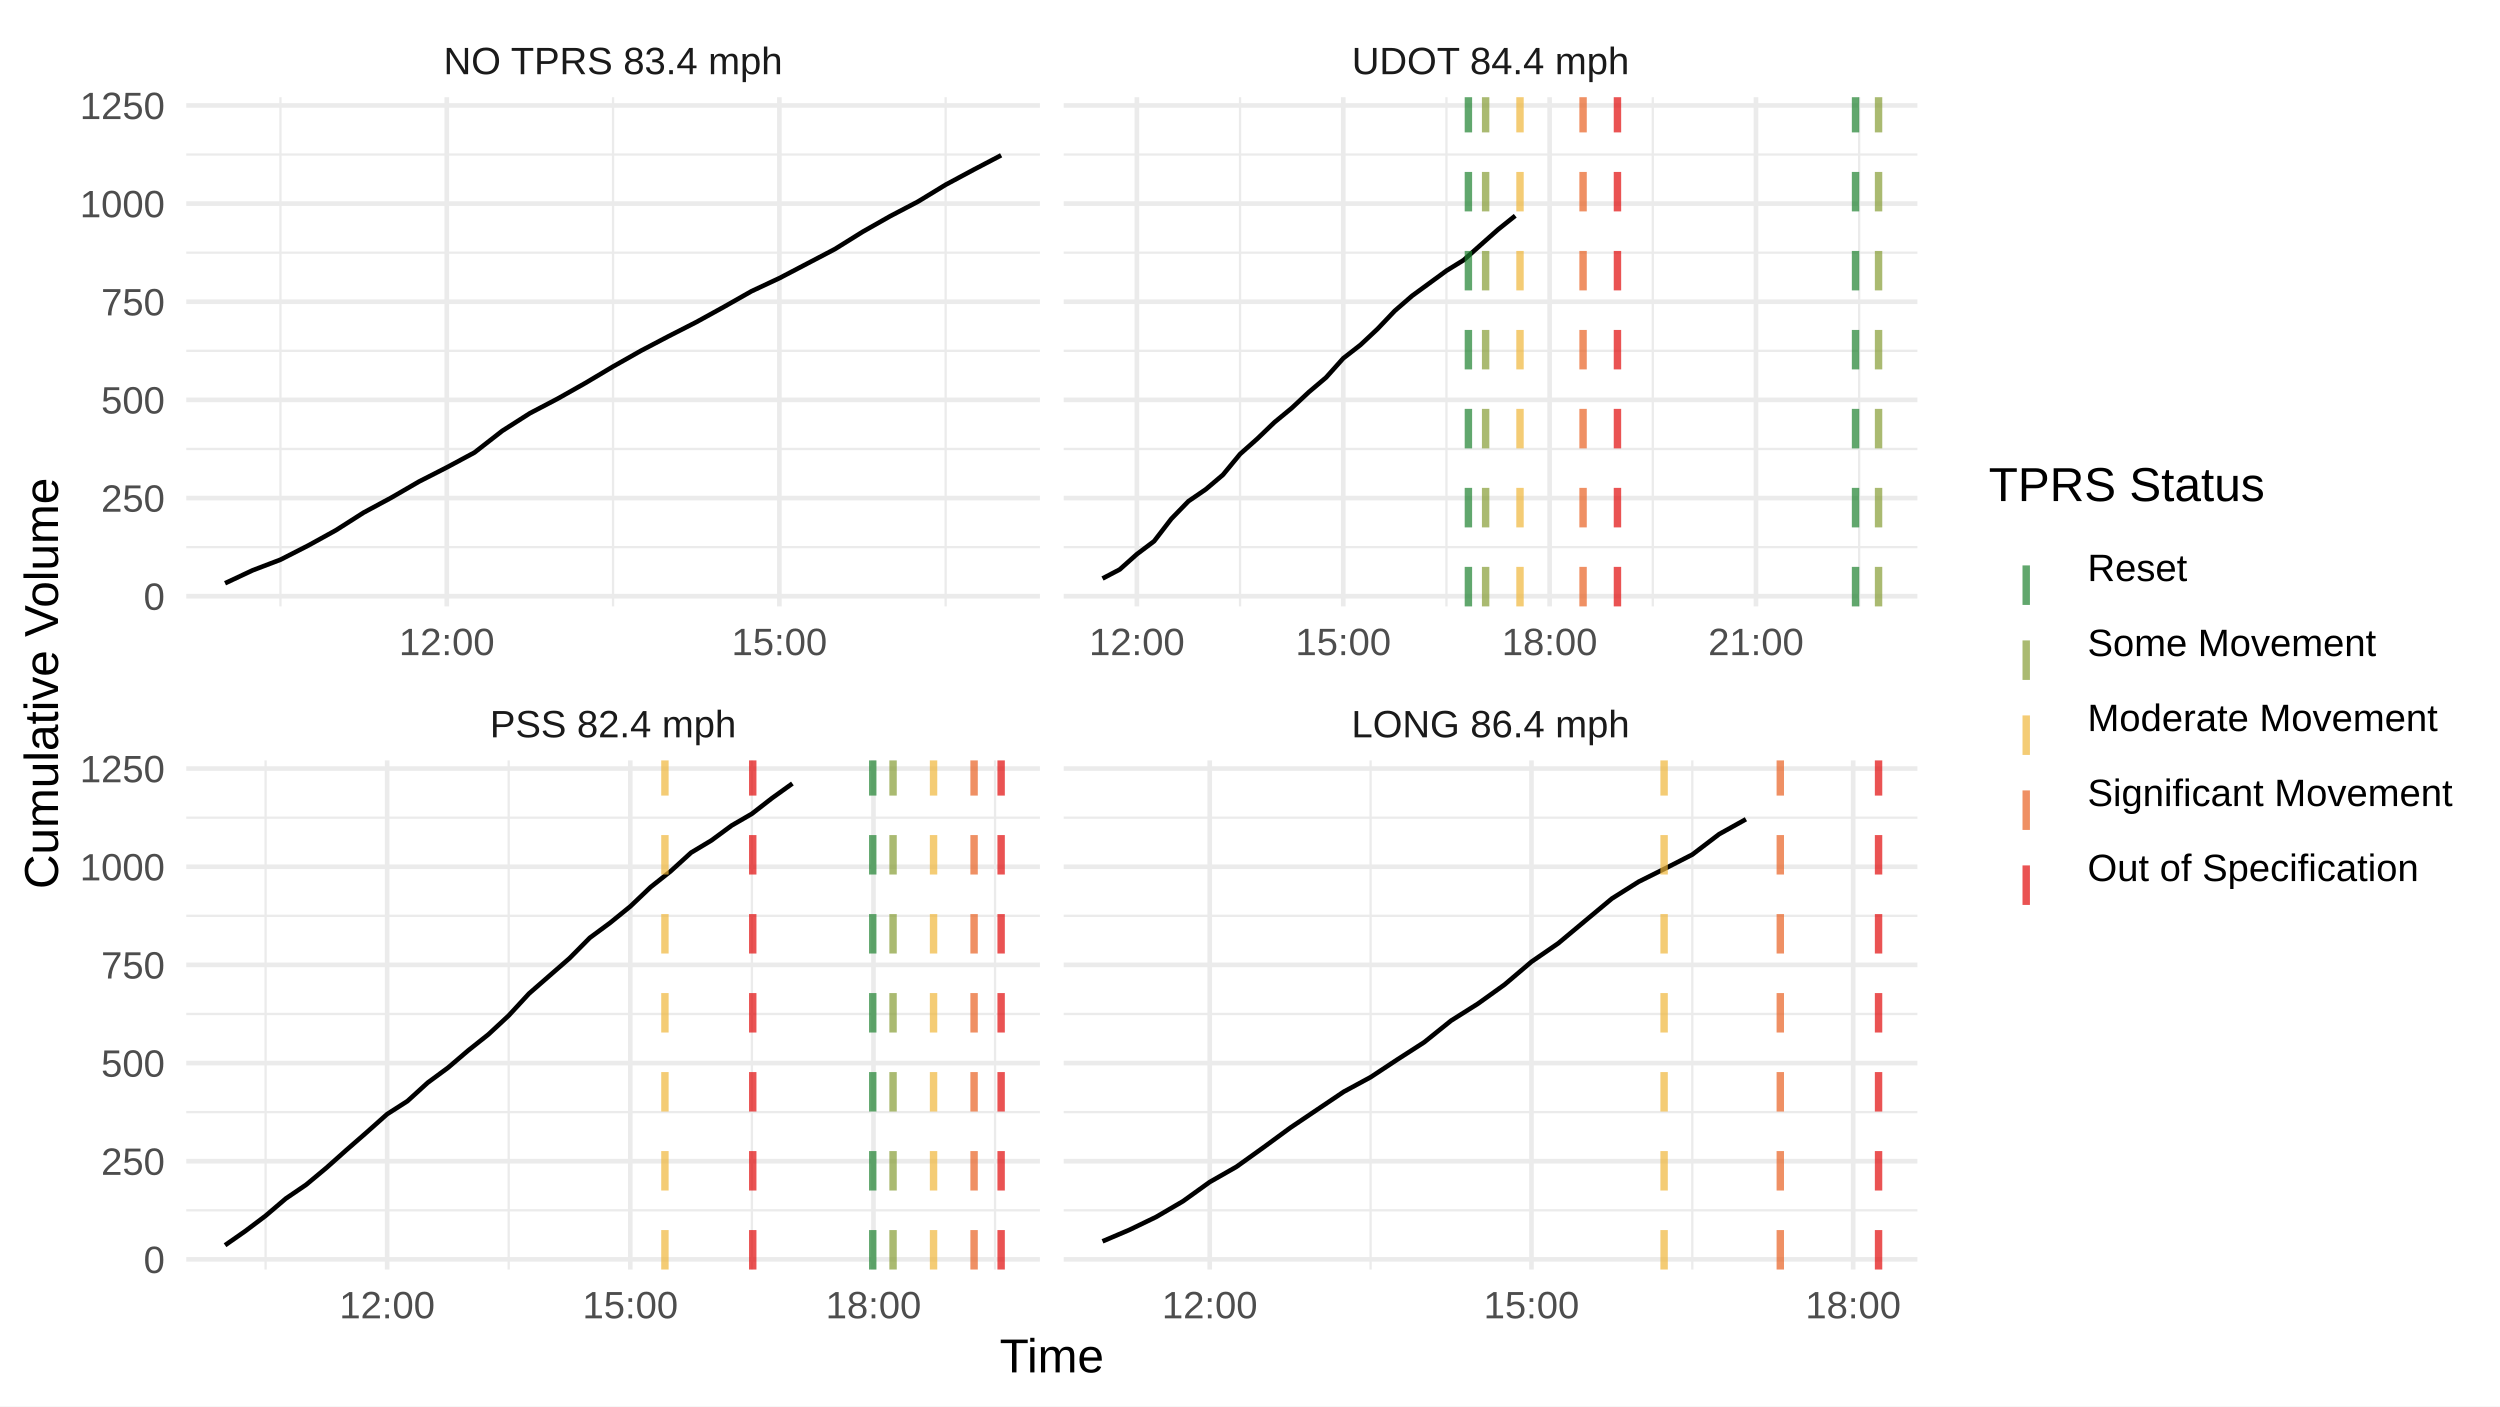
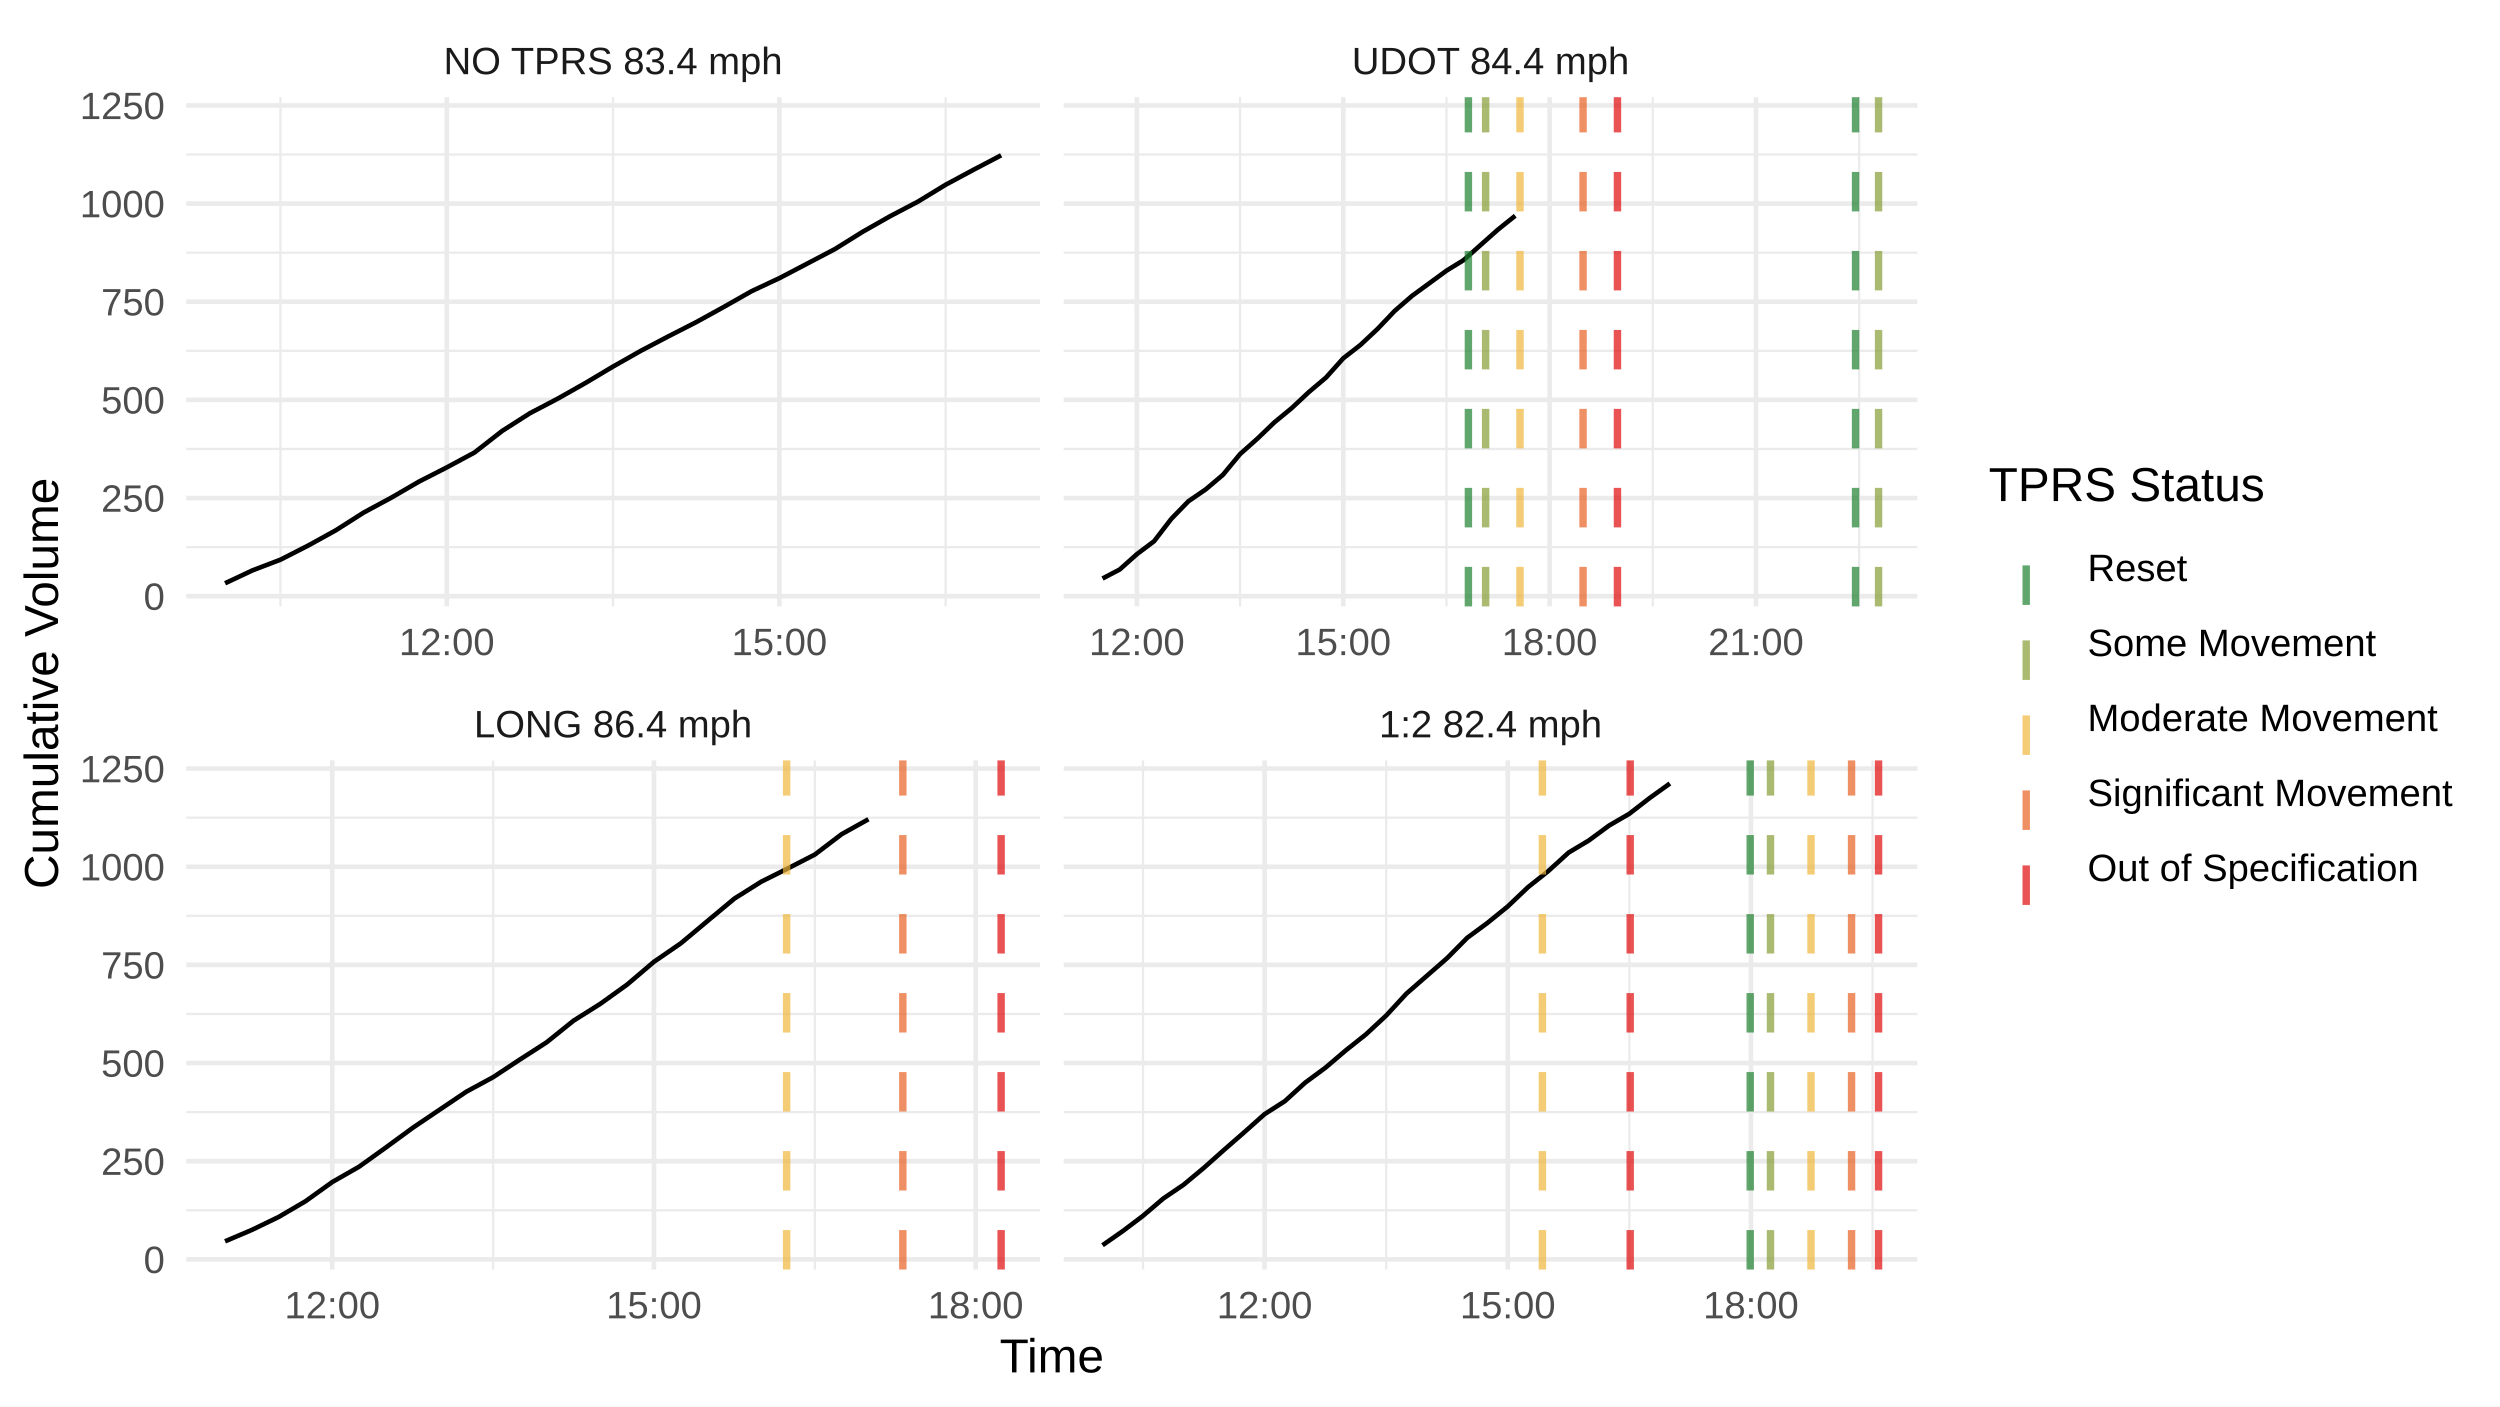
<svg xmlns="http://www.w3.org/2000/svg" width="576.00pt" height="324.00pt" viewBox="0 0 576.00 324.00">
  <g class="svglite">
    <defs>
      <style type="text/css">
    .svglite line, .svglite polyline, .svglite polygon, .svglite path, .svglite rect, .svglite circle {
      fill: none;
      stroke: #000000;
      stroke-linecap: round;
      stroke-linejoin: round;
      stroke-miterlimit: 10.00;
    }
    .svglite text {
      white-space: pre;
    }
    .svglite g.glyphgroup path {
      fill: inherit;
      stroke: none;
    }
  </style>
    </defs>
    <rect width="100%" height="100%" style="stroke: none; fill: #FFFFFF;" />
    <defs>
      <clipPath id="cpMC4wMHw1NzYuMDB8MC4wMHwzMjQuMDA=">
        <rect x="0.00" y="0.00" width="576.00" height="324.00" />
      </clipPath>
    </defs>
    <g clip-path="url(#cpMC4wMHw1NzYuMDB8MC4wMHwzMjQuMDA=)">
      <rect x="0.00" y="0" width="576.00" height="324.00" style="stroke-width: 1.07; stroke: none; fill: #FFFFFF;" />
    </g>
    <defs>
      <clipPath id="cpNDIuOTF8MjM5LjYwfDIyLjQwfDEzOS43MQ==">
        <rect x="42.91" y="22.40" width="196.69" height="117.31" />
      </clipPath>
    </defs>
    <g clip-path="url(#cpNDIuOTF8MjM5LjYwfDIyLjQwfDEzOS43MQ==)">
      <polyline points="42.91,126.06 239.60,126.06 " style="stroke-width: 0.53; stroke: #EBEBEB; stroke-linecap: butt;" />
      <polyline points="42.91,103.44 239.60,103.44 " style="stroke-width: 0.53; stroke: #EBEBEB; stroke-linecap: butt;" />
      <polyline points="42.91,80.83 239.60,80.83 " style="stroke-width: 0.53; stroke: #EBEBEB; stroke-linecap: butt;" />
      <polyline points="42.91,58.21 239.60,58.21 " style="stroke-width: 0.53; stroke: #EBEBEB; stroke-linecap: butt;" />
      <polyline points="42.91,35.60 239.60,35.60 " style="stroke-width: 0.53; stroke: #EBEBEB; stroke-linecap: butt;" />
      <polyline points="64.62,139.71 64.62,22.40 " style="stroke-width: 0.53; stroke: #EBEBEB; stroke-linecap: butt;" />
      <polyline points="141.25,139.71 141.25,22.40 " style="stroke-width: 0.53; stroke: #EBEBEB; stroke-linecap: butt;" />
      <polyline points="217.88,139.71 217.88,22.40 " style="stroke-width: 0.53; stroke: #EBEBEB; stroke-linecap: butt;" />
      <polyline points="42.91,137.36 239.60,137.36 " style="stroke-width: 1.07; stroke: #EBEBEB; stroke-linecap: butt;" />
      <polyline points="42.91,114.75 239.60,114.75 " style="stroke-width: 1.07; stroke: #EBEBEB; stroke-linecap: butt;" />
      <polyline points="42.91,92.13 239.60,92.13 " style="stroke-width: 1.07; stroke: #EBEBEB; stroke-linecap: butt;" />
      <polyline points="42.91,69.52 239.60,69.52 " style="stroke-width: 1.07; stroke: #EBEBEB; stroke-linecap: butt;" />
      <polyline points="42.91,46.91 239.60,46.91 " style="stroke-width: 1.07; stroke: #EBEBEB; stroke-linecap: butt;" />
      <polyline points="42.91,24.29 239.60,24.29 " style="stroke-width: 1.07; stroke: #EBEBEB; stroke-linecap: butt;" />
      <polyline points="102.94,139.71 102.94,22.40 " style="stroke-width: 1.07; stroke: #EBEBEB; stroke-linecap: butt;" />
      <polyline points="179.57,139.71 179.57,22.40 " style="stroke-width: 1.07; stroke: #EBEBEB; stroke-linecap: butt;" />
      <polyline points="51.85,134.38 58.23,131.39 64.62,128.95 71.01,125.69 77.39,122.17 83.78,118.10 90.16,114.66 96.55,110.95 102.94,107.69 109.32,104.26 115.71,99.28 122.09,95.21 128.48,91.86 134.87,88.25 141.25,84.45 147.64,80.83 154.02,77.48 160.41,74.22 166.80,70.70 173.18,67.08 179.57,64.09 185.95,60.75 192.34,57.40 198.73,53.42 205.11,49.80 211.50,46.45 217.88,42.56 224.27,39.13 230.66,35.78 " style="stroke-width: 1.07; stroke-linecap: butt;" />
    </g>
    <g clip-path="url(#cpMC4wMHw1NzYuMDB8MC4wMHwzMjQuMDA=)">
</g>
    <defs>
      <clipPath id="cpNDIuOTF8MjM5LjYwfDE3NS4xOXwyOTIuNTA=">
        <rect x="42.91" y="175.19" width="196.69" height="117.31" />
      </clipPath>
    </defs>
    <g clip-path="url(#cpNDIuOTF8MjM5LjYwfDE3NS4xOXwyOTIuNTA=)">
      <polyline points="42.91,278.85 239.60,278.85 " style="stroke-width: 0.53; stroke: #EBEBEB; stroke-linecap: butt;" />
      <polyline points="42.91,256.23 239.60,256.23 " style="stroke-width: 0.53; stroke: #EBEBEB; stroke-linecap: butt;" />
      <polyline points="42.91,233.62 239.60,233.62 " style="stroke-width: 0.53; stroke: #EBEBEB; stroke-linecap: butt;" />
      <polyline points="42.91,211.01 239.60,211.01 " style="stroke-width: 0.53; stroke: #EBEBEB; stroke-linecap: butt;" />
      <polyline points="42.91,188.39 239.60,188.39 " style="stroke-width: 0.53; stroke: #EBEBEB; stroke-linecap: butt;" />
-       <polyline points="61.19,292.50 61.19,175.19 " style="stroke-width: 0.53; stroke: #EBEBEB; stroke-linecap: butt;" />
-       <polyline points="117.21,292.50 117.21,175.19 " style="stroke-width: 0.53; stroke: #EBEBEB; stroke-linecap: butt;" />
-       <polyline points="173.24,292.50 173.24,175.19 " style="stroke-width: 0.53; stroke: #EBEBEB; stroke-linecap: butt;" />
-       <polyline points="229.26,292.50 229.26,175.19 " style="stroke-width: 0.53; stroke: #EBEBEB; stroke-linecap: butt;" />
+       <polyline points="113.62,292.50 113.62,175.19 " style="stroke-width: 0.53; stroke: #EBEBEB; stroke-linecap: butt;" />
+       <polyline points="187.74,292.50 187.74,175.19 " style="stroke-width: 0.53; stroke: #EBEBEB; stroke-linecap: butt;" />
      <polyline points="42.91,290.16 239.60,290.16 " style="stroke-width: 1.07; stroke: #EBEBEB; stroke-linecap: butt;" />
      <polyline points="42.91,267.54 239.60,267.54 " style="stroke-width: 1.07; stroke: #EBEBEB; stroke-linecap: butt;" />
      <polyline points="42.91,244.93 239.60,244.93 " style="stroke-width: 1.07; stroke: #EBEBEB; stroke-linecap: butt;" />
      <polyline points="42.91,222.31 239.60,222.31 " style="stroke-width: 1.07; stroke: #EBEBEB; stroke-linecap: butt;" />
      <polyline points="42.91,199.70 239.60,199.70 " style="stroke-width: 1.07; stroke: #EBEBEB; stroke-linecap: butt;" />
      <polyline points="42.91,177.08 239.60,177.08 " style="stroke-width: 1.07; stroke: #EBEBEB; stroke-linecap: butt;" />
-       <polyline points="89.20,292.50 89.20,175.19 " style="stroke-width: 1.07; stroke: #EBEBEB; stroke-linecap: butt;" />
-       <polyline points="145.22,292.50 145.22,175.19 " style="stroke-width: 1.07; stroke: #EBEBEB; stroke-linecap: butt;" />
-       <polyline points="201.25,292.50 201.25,175.19 " style="stroke-width: 1.07; stroke: #EBEBEB; stroke-linecap: butt;" />
-       <polyline points="51.85,286.90 56.52,283.64 61.19,280.12 65.86,276.14 70.52,272.97 75.19,269.08 79.86,264.92 84.53,260.85 89.20,256.69 93.87,253.70 98.54,249.45 103.21,246.01 107.87,242.03 112.54,238.32 117.21,233.98 121.88,228.92 126.55,224.85 131.22,220.78 135.89,216.07 140.55,212.63 145.22,208.84 149.89,204.40 154.56,200.69 159.23,196.44 163.90,193.64 168.57,190.20 173.24,187.49 177.90,183.87 182.57,180.52 " style="stroke-width: 1.07; stroke-linecap: butt;" />
-       <line x1="153.20" y1="292.50" x2="153.20" y2="175.19" style="stroke-width: 1.71; stroke: #F0B73B; stroke-opacity: 0.70; stroke-dasharray: 9.10,9.10; stroke-linecap: butt;" />
-       <line x1="173.43" y1="292.50" x2="173.43" y2="175.19" style="stroke-width: 1.71; stroke: #E10A0A; stroke-opacity: 0.70; stroke-dasharray: 9.10,9.10; stroke-linecap: butt;" />
-       <line x1="201.08" y1="292.50" x2="201.08" y2="175.19" style="stroke-width: 1.71; stroke: #1E822F; stroke-opacity: 0.70; stroke-dasharray: 9.10,9.10; stroke-linecap: butt;" />
-       <line x1="205.76" y1="292.50" x2="205.76" y2="175.19" style="stroke-width: 1.71; stroke: #879D35; stroke-opacity: 0.70; stroke-dasharray: 9.10,9.10; stroke-linecap: butt;" />
-       <line x1="215.09" y1="292.50" x2="215.09" y2="175.19" style="stroke-width: 1.71; stroke: #F0B73B; stroke-opacity: 0.70; stroke-dasharray: 9.10,9.10; stroke-linecap: butt;" />
-       <line x1="224.43" y1="292.50" x2="224.43" y2="175.19" style="stroke-width: 1.71; stroke: #E96123; stroke-opacity: 0.70; stroke-dasharray: 9.10,9.10; stroke-linecap: butt;" />
+       <polyline points="76.56,292.50 76.56,175.19 " style="stroke-width: 1.07; stroke: #EBEBEB; stroke-linecap: butt;" />
+       <polyline points="150.68,292.50 150.68,175.19 " style="stroke-width: 1.07; stroke: #EBEBEB; stroke-linecap: butt;" />
+       <polyline points="224.80,292.50 224.80,175.19 " style="stroke-width: 1.07; stroke: #EBEBEB; stroke-linecap: butt;" />
+       <polyline points="51.85,286.00 58.03,283.37 64.20,280.39 70.38,276.77 76.56,272.34 82.73,268.81 88.91,264.38 95.09,259.85 101.26,255.69 107.44,251.53 113.62,248.18 119.79,244.11 125.97,240.13 132.15,235.16 138.33,231.27 144.50,226.84 150.68,221.59 156.86,217.34 163.03,212.18 169.21,207.03 175.39,203.14 181.56,200.06 187.74,196.89 193.92,192.19 200.09,188.75 " style="stroke-width: 1.07; stroke-linecap: butt;" />
+       <line x1="181.24" y1="292.50" x2="181.24" y2="175.19" style="stroke-width: 1.71; stroke: #F0B73B; stroke-opacity: 0.70; stroke-dasharray: 9.10,9.10; stroke-linecap: butt;" />
+       <line x1="208.01" y1="292.50" x2="208.01" y2="175.19" style="stroke-width: 1.71; stroke: #E96123; stroke-opacity: 0.70; stroke-dasharray: 9.10,9.10; stroke-linecap: butt;" />
      <line x1="230.66" y1="292.50" x2="230.66" y2="175.19" style="stroke-width: 1.71; stroke: #E10A0A; stroke-opacity: 0.70; stroke-dasharray: 9.10,9.10; stroke-linecap: butt;" />
    </g>
    <g clip-path="url(#cpMC4wMHw1NzYuMDB8MC4wMHwzMjQuMDA=)">
</g>
    <defs>
      <clipPath id="cpMjQ1LjA4fDQ0MS43N3wyMi40MHwxMzkuNzE=">
        <rect x="245.08" y="22.40" width="196.69" height="117.31" />
      </clipPath>
    </defs>
    <g clip-path="url(#cpMjQ1LjA4fDQ0MS43N3wyMi40MHwxMzkuNzE=)">
      <polyline points="245.08,126.06 441.77,126.06 " style="stroke-width: 0.53; stroke: #EBEBEB; stroke-linecap: butt;" />
      <polyline points="245.08,103.44 441.77,103.44 " style="stroke-width: 0.53; stroke: #EBEBEB; stroke-linecap: butt;" />
      <polyline points="245.08,80.83 441.77,80.83 " style="stroke-width: 0.53; stroke: #EBEBEB; stroke-linecap: butt;" />
      <polyline points="245.08,58.21 441.77,58.21 " style="stroke-width: 0.53; stroke: #EBEBEB; stroke-linecap: butt;" />
      <polyline points="245.08,35.60 441.77,35.60 " style="stroke-width: 0.53; stroke: #EBEBEB; stroke-linecap: butt;" />
      <polyline points="285.71,139.71 285.71,22.40 " style="stroke-width: 0.53; stroke: #EBEBEB; stroke-linecap: butt;" />
      <polyline points="333.26,139.71 333.26,22.40 " style="stroke-width: 0.53; stroke: #EBEBEB; stroke-linecap: butt;" />
      <polyline points="380.81,139.71 380.81,22.40 " style="stroke-width: 0.53; stroke: #EBEBEB; stroke-linecap: butt;" />
      <polyline points="428.35,139.71 428.35,22.40 " style="stroke-width: 0.53; stroke: #EBEBEB; stroke-linecap: butt;" />
      <polyline points="245.08,137.36 441.77,137.36 " style="stroke-width: 1.07; stroke: #EBEBEB; stroke-linecap: butt;" />
      <polyline points="245.08,114.75 441.77,114.75 " style="stroke-width: 1.07; stroke: #EBEBEB; stroke-linecap: butt;" />
      <polyline points="245.08,92.13 441.77,92.13 " style="stroke-width: 1.07; stroke: #EBEBEB; stroke-linecap: butt;" />
      <polyline points="245.08,69.52 441.77,69.52 " style="stroke-width: 1.07; stroke: #EBEBEB; stroke-linecap: butt;" />
      <polyline points="245.08,46.91 441.77,46.91 " style="stroke-width: 1.07; stroke: #EBEBEB; stroke-linecap: butt;" />
      <polyline points="245.08,24.29 441.77,24.29 " style="stroke-width: 1.07; stroke: #EBEBEB; stroke-linecap: butt;" />
      <polyline points="261.94,139.71 261.94,22.40 " style="stroke-width: 1.07; stroke: #EBEBEB; stroke-linecap: butt;" />
      <polyline points="309.49,139.71 309.49,22.40 " style="stroke-width: 1.07; stroke: #EBEBEB; stroke-linecap: butt;" />
      <polyline points="357.03,139.71 357.03,22.40 " style="stroke-width: 1.07; stroke: #EBEBEB; stroke-linecap: butt;" />
      <polyline points="404.58,139.71 404.58,22.40 " style="stroke-width: 1.07; stroke: #EBEBEB; stroke-linecap: butt;" />
      <polyline points="254.02,133.29 257.98,131.21 261.94,127.68 265.90,124.70 269.87,119.54 273.83,115.47 277.79,112.76 281.75,109.41 285.71,104.62 289.68,101.09 293.64,97.29 297.60,94.03 301.56,90.33 305.52,86.98 309.49,82.55 313.45,79.47 317.41,75.76 321.37,71.60 325.34,68.16 329.30,65.27 333.26,62.37 337.22,59.93 341.18,56.40 345.15,52.88 349.11,49.71 " style="stroke-width: 1.07; stroke-linecap: butt;" />
      <line x1="338.32" y1="139.71" x2="338.32" y2="22.40" style="stroke-width: 1.71; stroke: #1E822F; stroke-opacity: 0.70; stroke-dasharray: 9.10,9.10; stroke-linecap: butt;" />
      <line x1="342.29" y1="139.71" x2="342.29" y2="22.40" style="stroke-width: 1.71; stroke: #879D35; stroke-opacity: 0.70; stroke-dasharray: 9.10,9.10; stroke-linecap: butt;" />
      <line x1="350.21" y1="139.71" x2="350.21" y2="22.40" style="stroke-width: 1.71; stroke: #F0B73B; stroke-opacity: 0.70; stroke-dasharray: 9.10,9.10; stroke-linecap: butt;" />
      <line x1="364.74" y1="139.71" x2="364.74" y2="22.40" style="stroke-width: 1.71; stroke: #E96123; stroke-opacity: 0.70; stroke-dasharray: 9.10,9.10; stroke-linecap: butt;" />
      <line x1="372.66" y1="139.71" x2="372.66" y2="22.40" style="stroke-width: 1.71; stroke: #E10A0A; stroke-opacity: 0.70; stroke-dasharray: 9.10,9.10; stroke-linecap: butt;" />
      <line x1="427.52" y1="139.71" x2="427.52" y2="22.40" style="stroke-width: 1.71; stroke: #1E822F; stroke-opacity: 0.70; stroke-dasharray: 9.10,9.10; stroke-linecap: butt;" />
      <line x1="432.82" y1="139.71" x2="432.82" y2="22.40" style="stroke-width: 1.71; stroke: #879D35; stroke-opacity: 0.70; stroke-dasharray: 9.10,9.10; stroke-linecap: butt;" />
    </g>
    <g clip-path="url(#cpMC4wMHw1NzYuMDB8MC4wMHwzMjQuMDA=)">
</g>
    <defs>
      <clipPath id="cpMjQ1LjA4fDQ0MS43N3wxNzUuMTl8MjkyLjUw">
        <rect x="245.08" y="175.19" width="196.69" height="117.31" />
      </clipPath>
    </defs>
    <g clip-path="url(#cpMjQ1LjA4fDQ0MS43N3wxNzUuMTl8MjkyLjUw)">
      <polyline points="245.08,278.85 441.77,278.85 " style="stroke-width: 0.53; stroke: #EBEBEB; stroke-linecap: butt;" />
      <polyline points="245.08,256.23 441.77,256.23 " style="stroke-width: 0.53; stroke: #EBEBEB; stroke-linecap: butt;" />
      <polyline points="245.08,233.62 441.77,233.62 " style="stroke-width: 0.53; stroke: #EBEBEB; stroke-linecap: butt;" />
      <polyline points="245.08,211.01 441.77,211.01 " style="stroke-width: 0.53; stroke: #EBEBEB; stroke-linecap: butt;" />
      <polyline points="245.08,188.39 441.77,188.39 " style="stroke-width: 0.53; stroke: #EBEBEB; stroke-linecap: butt;" />
-       <polyline points="315.79,292.50 315.79,175.19 " style="stroke-width: 0.53; stroke: #EBEBEB; stroke-linecap: butt;" />
-       <polyline points="389.91,292.50 389.91,175.19 " style="stroke-width: 0.53; stroke: #EBEBEB; stroke-linecap: butt;" />
+       <polyline points="263.35,292.50 263.35,175.19 " style="stroke-width: 0.53; stroke: #EBEBEB; stroke-linecap: butt;" />
+       <polyline points="319.38,292.50 319.38,175.19 " style="stroke-width: 0.53; stroke: #EBEBEB; stroke-linecap: butt;" />
+       <polyline points="375.40,292.50 375.40,175.19 " style="stroke-width: 0.53; stroke: #EBEBEB; stroke-linecap: butt;" />
+       <polyline points="431.43,292.50 431.43,175.19 " style="stroke-width: 0.53; stroke: #EBEBEB; stroke-linecap: butt;" />
      <polyline points="245.08,290.16 441.77,290.16 " style="stroke-width: 1.07; stroke: #EBEBEB; stroke-linecap: butt;" />
      <polyline points="245.08,267.54 441.77,267.54 " style="stroke-width: 1.07; stroke: #EBEBEB; stroke-linecap: butt;" />
      <polyline points="245.08,244.93 441.77,244.93 " style="stroke-width: 1.07; stroke: #EBEBEB; stroke-linecap: butt;" />
      <polyline points="245.08,222.31 441.77,222.31 " style="stroke-width: 1.07; stroke: #EBEBEB; stroke-linecap: butt;" />
      <polyline points="245.08,199.70 441.77,199.70 " style="stroke-width: 1.07; stroke: #EBEBEB; stroke-linecap: butt;" />
      <polyline points="245.08,177.08 441.77,177.08 " style="stroke-width: 1.07; stroke: #EBEBEB; stroke-linecap: butt;" />
-       <polyline points="278.72,292.50 278.72,175.19 " style="stroke-width: 1.07; stroke: #EBEBEB; stroke-linecap: butt;" />
-       <polyline points="352.85,292.50 352.85,175.19 " style="stroke-width: 1.07; stroke: #EBEBEB; stroke-linecap: butt;" />
-       <polyline points="426.97,292.50 426.97,175.19 " style="stroke-width: 1.07; stroke: #EBEBEB; stroke-linecap: butt;" />
-       <polyline points="254.02,286.00 260.19,283.37 266.37,280.39 272.55,276.77 278.72,272.34 284.90,268.81 291.08,264.38 297.26,259.85 303.43,255.69 309.61,251.53 315.79,248.18 321.96,244.11 328.14,240.13 334.32,235.16 340.49,231.27 346.67,226.84 352.85,221.59 359.02,217.34 365.20,212.18 371.38,207.03 377.56,203.14 383.73,200.06 389.91,196.89 396.09,192.19 402.26,188.75 " style="stroke-width: 1.07; stroke-linecap: butt;" />
-       <line x1="383.41" y1="292.50" x2="383.41" y2="175.19" style="stroke-width: 1.71; stroke: #F0B73B; stroke-opacity: 0.70; stroke-dasharray: 9.10,9.10; stroke-linecap: butt;" />
-       <line x1="410.18" y1="292.50" x2="410.18" y2="175.19" style="stroke-width: 1.71; stroke: #E96123; stroke-opacity: 0.70; stroke-dasharray: 9.10,9.10; stroke-linecap: butt;" />
+       <polyline points="291.37,292.50 291.37,175.19 " style="stroke-width: 1.07; stroke: #EBEBEB; stroke-linecap: butt;" />
+       <polyline points="347.39,292.50 347.39,175.19 " style="stroke-width: 1.07; stroke: #EBEBEB; stroke-linecap: butt;" />
+       <polyline points="403.42,292.50 403.42,175.19 " style="stroke-width: 1.07; stroke: #EBEBEB; stroke-linecap: butt;" />
+       <polyline points="254.02,286.90 258.69,283.64 263.35,280.12 268.02,276.14 272.69,272.97 277.36,269.08 282.03,264.92 286.70,260.85 291.37,256.69 296.04,253.70 300.70,249.45 305.37,246.01 310.04,242.03 314.71,238.32 319.38,233.98 324.05,228.92 328.72,224.85 333.39,220.78 338.05,216.07 342.72,212.63 347.39,208.84 352.06,204.40 356.73,200.69 361.40,196.44 366.07,193.64 370.74,190.20 375.40,187.49 380.07,183.87 384.74,180.52 " style="stroke-width: 1.07; stroke-linecap: butt;" />
+       <line x1="355.37" y1="292.50" x2="355.37" y2="175.19" style="stroke-width: 1.71; stroke: #F0B73B; stroke-opacity: 0.70; stroke-dasharray: 9.10,9.10; stroke-linecap: butt;" />
+       <line x1="375.60" y1="292.50" x2="375.60" y2="175.19" style="stroke-width: 1.71; stroke: #E10A0A; stroke-opacity: 0.70; stroke-dasharray: 9.10,9.10; stroke-linecap: butt;" />
+       <line x1="403.25" y1="292.50" x2="403.25" y2="175.19" style="stroke-width: 1.71; stroke: #1E822F; stroke-opacity: 0.70; stroke-dasharray: 9.10,9.10; stroke-linecap: butt;" />
+       <line x1="407.92" y1="292.50" x2="407.92" y2="175.19" style="stroke-width: 1.71; stroke: #879D35; stroke-opacity: 0.70; stroke-dasharray: 9.10,9.10; stroke-linecap: butt;" />
+       <line x1="417.26" y1="292.50" x2="417.26" y2="175.19" style="stroke-width: 1.71; stroke: #F0B73B; stroke-opacity: 0.70; stroke-dasharray: 9.10,9.10; stroke-linecap: butt;" />
+       <line x1="426.60" y1="292.50" x2="426.60" y2="175.19" style="stroke-width: 1.71; stroke: #E96123; stroke-opacity: 0.70; stroke-dasharray: 9.10,9.10; stroke-linecap: butt;" />
      <line x1="432.82" y1="292.50" x2="432.82" y2="175.19" style="stroke-width: 1.71; stroke: #E10A0A; stroke-opacity: 0.70; stroke-dasharray: 9.10,9.10; stroke-linecap: butt;" />
    </g>
    <g clip-path="url(#cpMC4wMHw1NzYuMDB8MC4wMHwzMjQuMDA=)">
</g>
    <defs>
      <clipPath id="cpNDIuOTF8MjM5LjYwfDE1OC4yN3wxNzUuMTk=">
        <rect x="42.91" y="158.27" width="196.69" height="16.92" />
      </clipPath>
    </defs>
    <g clip-path="url(#cpNDIuOTF8MjM5LjYwfDE1OC4yN3wxNzUuMTk=)">
-       <text x="141.25" y="169.88" text-anchor="middle" style="font-size: 8.80px;fill: #1A1A1A; font-family: &quot;Arial&quot;;" textLength="56.72px" lengthAdjust="spacingAndGlyphs">PSS 82.4 mph</text>
+       <text x="141.25" y="169.88" text-anchor="middle" style="font-size: 8.80px;fill: #1A1A1A; font-family: &quot;Arial&quot;;" textLength="64.03px" lengthAdjust="spacingAndGlyphs">LONG 86.4 mph</text>
    </g>
    <g clip-path="url(#cpMC4wMHw1NzYuMDB8MC4wMHwzMjQuMDA=)">
</g>
    <defs>
      <clipPath id="cpMjQ1LjA4fDQ0MS43N3wxNTguMjd8MTc1LjE5">
        <rect x="245.08" y="158.27" width="196.69" height="16.92" />
      </clipPath>
    </defs>
    <g clip-path="url(#cpMjQ1LjA4fDQ0MS43N3wxNTguMjd8MTc1LjE5)">
-       <text x="343.42" y="169.88" text-anchor="middle" style="font-size: 8.80px;fill: #1A1A1A; font-family: &quot;Arial&quot;;" textLength="64.03px" lengthAdjust="spacingAndGlyphs">LONG 86.4 mph</text>
+       <text x="343.42" y="169.88" text-anchor="middle" style="font-size: 8.80px;fill: #1A1A1A; font-family: &quot;Arial&quot;;" textLength="51.31px" lengthAdjust="spacingAndGlyphs">1:2 82.4 mph</text>
    </g>
    <g clip-path="url(#cpMC4wMHw1NzYuMDB8MC4wMHwzMjQuMDA=)">
</g>
    <defs>
      <clipPath id="cpNDIuOTF8MjM5LjYwfDUuNDh8MjIuNDA=">
        <rect x="42.91" y="5.48" width="196.69" height="16.92" />
      </clipPath>
    </defs>
    <g clip-path="url(#cpNDIuOTF8MjM5LjYwfDUuNDh8MjIuNDA=)">
      <text x="141.25" y="17.09" text-anchor="middle" style="font-size: 8.80px;fill: #1A1A1A; font-family: &quot;Arial&quot;;" textLength="78.06px" lengthAdjust="spacingAndGlyphs">NO TPRS 83.4 mph</text>
    </g>
    <g clip-path="url(#cpMC4wMHw1NzYuMDB8MC4wMHwzMjQuMDA=)">
</g>
    <defs>
      <clipPath id="cpMjQ1LjA4fDQ0MS43N3w1LjQ4fDIyLjQw">
        <rect x="245.08" y="5.48" width="196.69" height="16.92" />
      </clipPath>
    </defs>
    <g clip-path="url(#cpMjQ1LjA4fDQ0MS43N3w1LjQ4fDIyLjQw)">
      <text x="343.42" y="17.09" text-anchor="middle" style="font-size: 8.80px;fill: #1A1A1A; font-family: &quot;Arial&quot;;" textLength="63.88px" lengthAdjust="spacingAndGlyphs">UDOT 84.4 mph</text>
    </g>
    <g clip-path="url(#cpMC4wMHw1NzYuMDB8MC4wMHwzMjQuMDA=)">
-       <text x="89.20" y="303.74" text-anchor="middle" style="font-size: 8.80px;fill: #4D4D4D; font-family: &quot;Arial&quot;;" textLength="22.00px" lengthAdjust="spacingAndGlyphs">12:00</text>
-       <text x="145.22" y="303.74" text-anchor="middle" style="font-size: 8.80px;fill: #4D4D4D; font-family: &quot;Arial&quot;;" textLength="22.00px" lengthAdjust="spacingAndGlyphs">15:00</text>
-       <text x="201.25" y="303.74" text-anchor="middle" style="font-size: 8.80px;fill: #4D4D4D; font-family: &quot;Arial&quot;;" textLength="22.00px" lengthAdjust="spacingAndGlyphs">18:00</text>
-       <text x="278.72" y="303.74" text-anchor="middle" style="font-size: 8.80px;fill: #4D4D4D; font-family: &quot;Arial&quot;;" textLength="22.00px" lengthAdjust="spacingAndGlyphs">12:00</text>
-       <text x="352.85" y="303.74" text-anchor="middle" style="font-size: 8.80px;fill: #4D4D4D; font-family: &quot;Arial&quot;;" textLength="22.00px" lengthAdjust="spacingAndGlyphs">15:00</text>
-       <text x="426.97" y="303.74" text-anchor="middle" style="font-size: 8.80px;fill: #4D4D4D; font-family: &quot;Arial&quot;;" textLength="22.00px" lengthAdjust="spacingAndGlyphs">18:00</text>
+       <text x="76.56" y="303.74" text-anchor="middle" style="font-size: 8.80px;fill: #4D4D4D; font-family: &quot;Arial&quot;;" textLength="22.00px" lengthAdjust="spacingAndGlyphs">12:00</text>
+       <text x="150.68" y="303.74" text-anchor="middle" style="font-size: 8.80px;fill: #4D4D4D; font-family: &quot;Arial&quot;;" textLength="22.00px" lengthAdjust="spacingAndGlyphs">15:00</text>
+       <text x="224.80" y="303.74" text-anchor="middle" style="font-size: 8.80px;fill: #4D4D4D; font-family: &quot;Arial&quot;;" textLength="22.00px" lengthAdjust="spacingAndGlyphs">18:00</text>
+       <text x="291.37" y="303.74" text-anchor="middle" style="font-size: 8.80px;fill: #4D4D4D; font-family: &quot;Arial&quot;;" textLength="22.00px" lengthAdjust="spacingAndGlyphs">12:00</text>
+       <text x="347.39" y="303.74" text-anchor="middle" style="font-size: 8.80px;fill: #4D4D4D; font-family: &quot;Arial&quot;;" textLength="22.00px" lengthAdjust="spacingAndGlyphs">15:00</text>
+       <text x="403.42" y="303.74" text-anchor="middle" style="font-size: 8.80px;fill: #4D4D4D; font-family: &quot;Arial&quot;;" textLength="22.00px" lengthAdjust="spacingAndGlyphs">18:00</text>
      <text x="102.94" y="150.94" text-anchor="middle" style="font-size: 8.80px;fill: #4D4D4D; font-family: &quot;Arial&quot;;" textLength="22.00px" lengthAdjust="spacingAndGlyphs">12:00</text>
      <text x="179.57" y="150.94" text-anchor="middle" style="font-size: 8.80px;fill: #4D4D4D; font-family: &quot;Arial&quot;;" textLength="22.00px" lengthAdjust="spacingAndGlyphs">15:00</text>
      <text x="261.94" y="150.94" text-anchor="middle" style="font-size: 8.80px;fill: #4D4D4D; font-family: &quot;Arial&quot;;" textLength="22.00px" lengthAdjust="spacingAndGlyphs">12:00</text>
      <text x="309.49" y="150.94" text-anchor="middle" style="font-size: 8.80px;fill: #4D4D4D; font-family: &quot;Arial&quot;;" textLength="22.00px" lengthAdjust="spacingAndGlyphs">15:00</text>
      <text x="357.03" y="150.94" text-anchor="middle" style="font-size: 8.80px;fill: #4D4D4D; font-family: &quot;Arial&quot;;" textLength="22.00px" lengthAdjust="spacingAndGlyphs">18:00</text>
      <text x="404.58" y="150.94" text-anchor="middle" style="font-size: 8.80px;fill: #4D4D4D; font-family: &quot;Arial&quot;;" textLength="22.00px" lengthAdjust="spacingAndGlyphs">21:00</text>
      <text x="37.98" y="140.51" text-anchor="end" style="font-size: 8.80px;fill: #4D4D4D; font-family: &quot;Arial&quot;;" textLength="4.89px" lengthAdjust="spacingAndGlyphs">0</text>
      <text x="37.98" y="117.90" text-anchor="end" style="font-size: 8.80px;fill: #4D4D4D; font-family: &quot;Arial&quot;;" textLength="14.67px" lengthAdjust="spacingAndGlyphs">250</text>
      <text x="37.98" y="95.28" text-anchor="end" style="font-size: 8.80px;fill: #4D4D4D; font-family: &quot;Arial&quot;;" textLength="14.67px" lengthAdjust="spacingAndGlyphs">500</text>
      <text x="37.98" y="72.67" text-anchor="end" style="font-size: 8.80px;fill: #4D4D4D; font-family: &quot;Arial&quot;;" textLength="14.67px" lengthAdjust="spacingAndGlyphs">750</text>
      <text x="37.98" y="50.06" text-anchor="end" style="font-size: 8.80px;fill: #4D4D4D; font-family: &quot;Arial&quot;;" textLength="19.56px" lengthAdjust="spacingAndGlyphs">1000</text>
      <text x="37.98" y="27.44" text-anchor="end" style="font-size: 8.80px;fill: #4D4D4D; font-family: &quot;Arial&quot;;" textLength="19.56px" lengthAdjust="spacingAndGlyphs">1250</text>
      <text x="37.98" y="293.31" text-anchor="end" style="font-size: 8.80px;fill: #4D4D4D; font-family: &quot;Arial&quot;;" textLength="4.89px" lengthAdjust="spacingAndGlyphs">0</text>
      <text x="37.98" y="270.69" text-anchor="end" style="font-size: 8.80px;fill: #4D4D4D; font-family: &quot;Arial&quot;;" textLength="14.67px" lengthAdjust="spacingAndGlyphs">250</text>
      <text x="37.98" y="248.08" text-anchor="end" style="font-size: 8.80px;fill: #4D4D4D; font-family: &quot;Arial&quot;;" textLength="14.67px" lengthAdjust="spacingAndGlyphs">500</text>
      <text x="37.98" y="225.46" text-anchor="end" style="font-size: 8.80px;fill: #4D4D4D; font-family: &quot;Arial&quot;;" textLength="14.67px" lengthAdjust="spacingAndGlyphs">750</text>
      <text x="37.98" y="202.85" text-anchor="end" style="font-size: 8.80px;fill: #4D4D4D; font-family: &quot;Arial&quot;;" textLength="19.56px" lengthAdjust="spacingAndGlyphs">1000</text>
      <text x="37.98" y="180.23" text-anchor="end" style="font-size: 8.80px;fill: #4D4D4D; font-family: &quot;Arial&quot;;" textLength="19.56px" lengthAdjust="spacingAndGlyphs">1250</text>
      <text x="242.34" y="316.20" text-anchor="middle" style="font-size: 11.00px; font-family: &quot;Arial&quot;;" textLength="24.03px" lengthAdjust="spacingAndGlyphs">Time</text>
      <text transform="translate(13.36,157.45) rotate(-90)" text-anchor="middle" style="font-size: 11.00px; font-family: &quot;Arial&quot;;" textLength="94.80px" lengthAdjust="spacingAndGlyphs">Cumulative Volume</text>
      <text x="458.20" y="115.45" style="font-size: 11.00px; font-family: &quot;Arial&quot;;" textLength="63.62px" lengthAdjust="spacingAndGlyphs">TPRS Status</text>
      <line x1="466.84" y1="139.37" x2="466.84" y2="122.09" style="stroke-width: 1.71; stroke: #1E822F; stroke-opacity: 0.70; stroke-dasharray: 9.10,9.10; stroke-linecap: butt;" />
      <line x1="466.84" y1="156.65" x2="466.84" y2="139.37" style="stroke-width: 1.71; stroke: #879D35; stroke-opacity: 0.70; stroke-dasharray: 9.10,9.10; stroke-linecap: butt;" />
      <line x1="466.84" y1="173.93" x2="466.84" y2="156.65" style="stroke-width: 1.71; stroke: #F0B73B; stroke-opacity: 0.70; stroke-dasharray: 9.10,9.10; stroke-linecap: butt;" />
      <line x1="466.84" y1="191.21" x2="466.84" y2="173.93" style="stroke-width: 1.71; stroke: #E96123; stroke-opacity: 0.70; stroke-dasharray: 9.10,9.10; stroke-linecap: butt;" />
      <line x1="466.84" y1="208.49" x2="466.84" y2="191.21" style="stroke-width: 1.71; stroke: #E10A0A; stroke-opacity: 0.70; stroke-dasharray: 9.10,9.10; stroke-linecap: butt;" />
      <text x="480.96" y="133.88" style="font-size: 8.80px; font-family: &quot;Arial&quot;;" textLength="22.98px" lengthAdjust="spacingAndGlyphs">Reset</text>
      <text x="480.96" y="151.16" style="font-size: 8.80px; font-family: &quot;Arial&quot;;" textLength="66.48px" lengthAdjust="spacingAndGlyphs">Some Movement</text>
      <text x="480.96" y="168.44" style="font-size: 8.80px; font-family: &quot;Arial&quot;;" textLength="80.64px" lengthAdjust="spacingAndGlyphs">Moderate Movement</text>
      <text x="480.96" y="185.72" style="font-size: 8.80px; font-family: &quot;Arial&quot;;" textLength="84.08px" lengthAdjust="spacingAndGlyphs">Significant Movement</text>
      <text x="480.96" y="203.00" style="font-size: 8.80px; font-family: &quot;Arial&quot;;" textLength="76.25px" lengthAdjust="spacingAndGlyphs">Out of Specification</text>
    </g>
  </g>
</svg>
